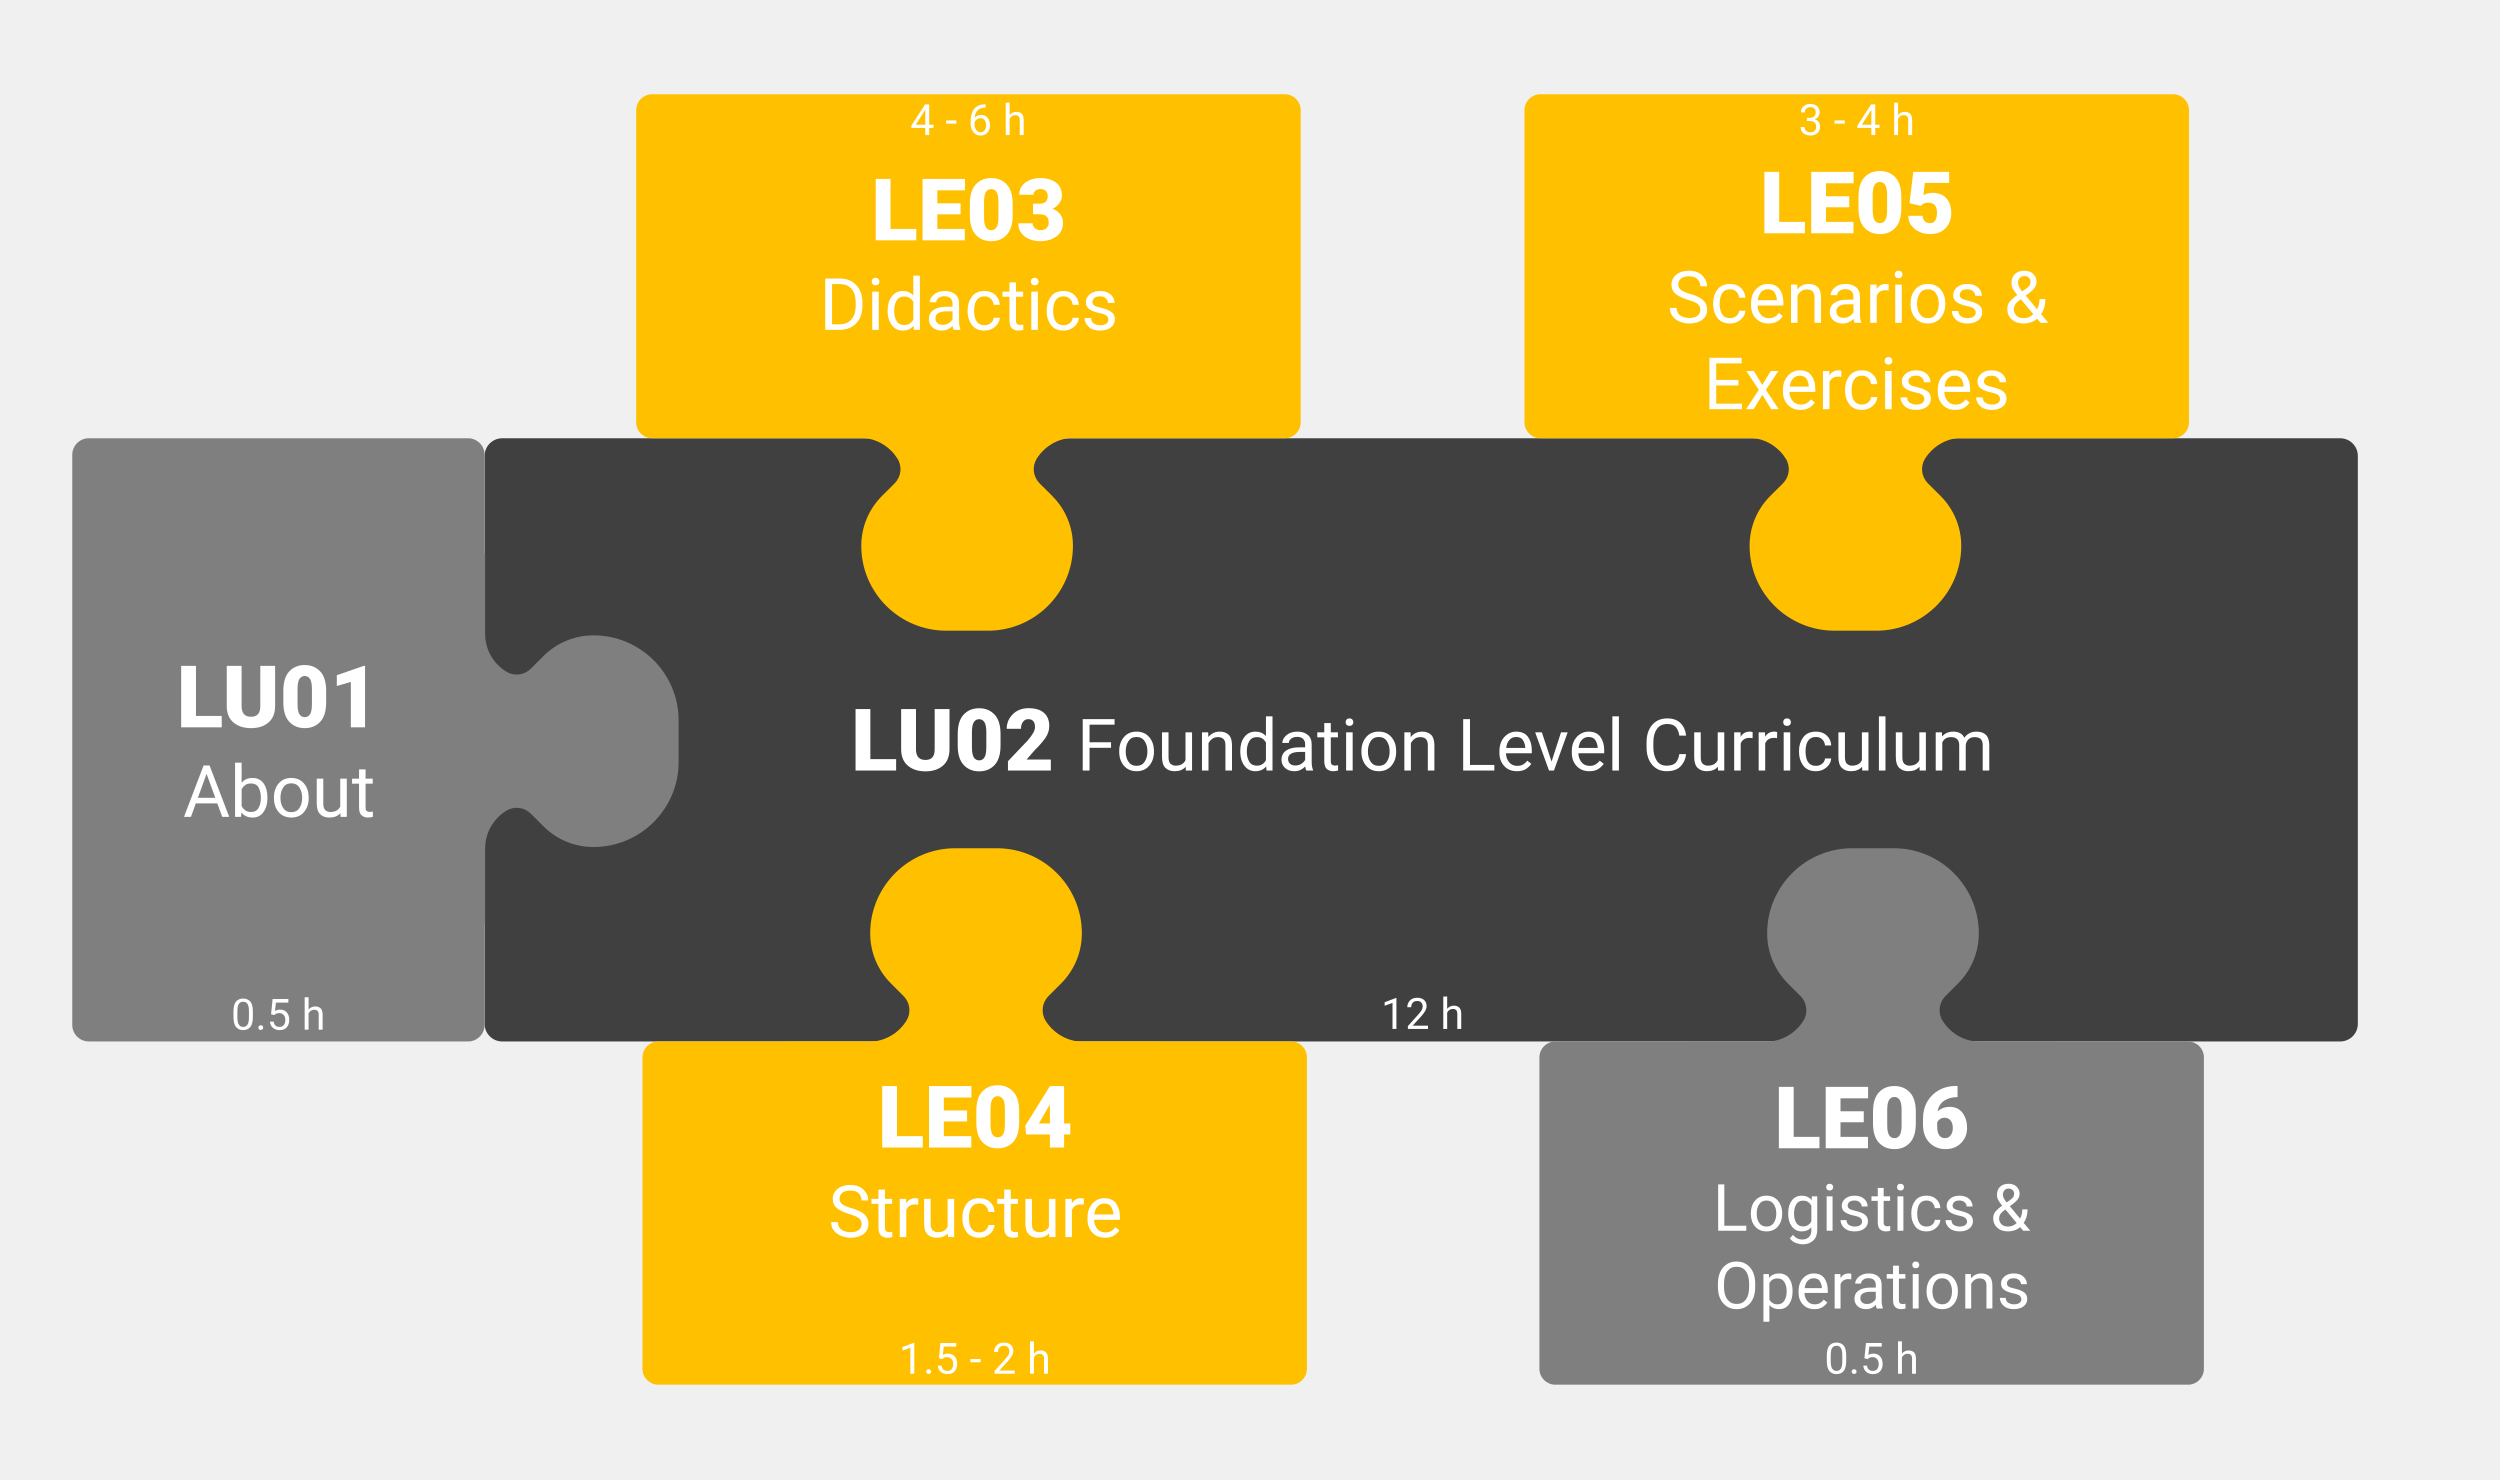
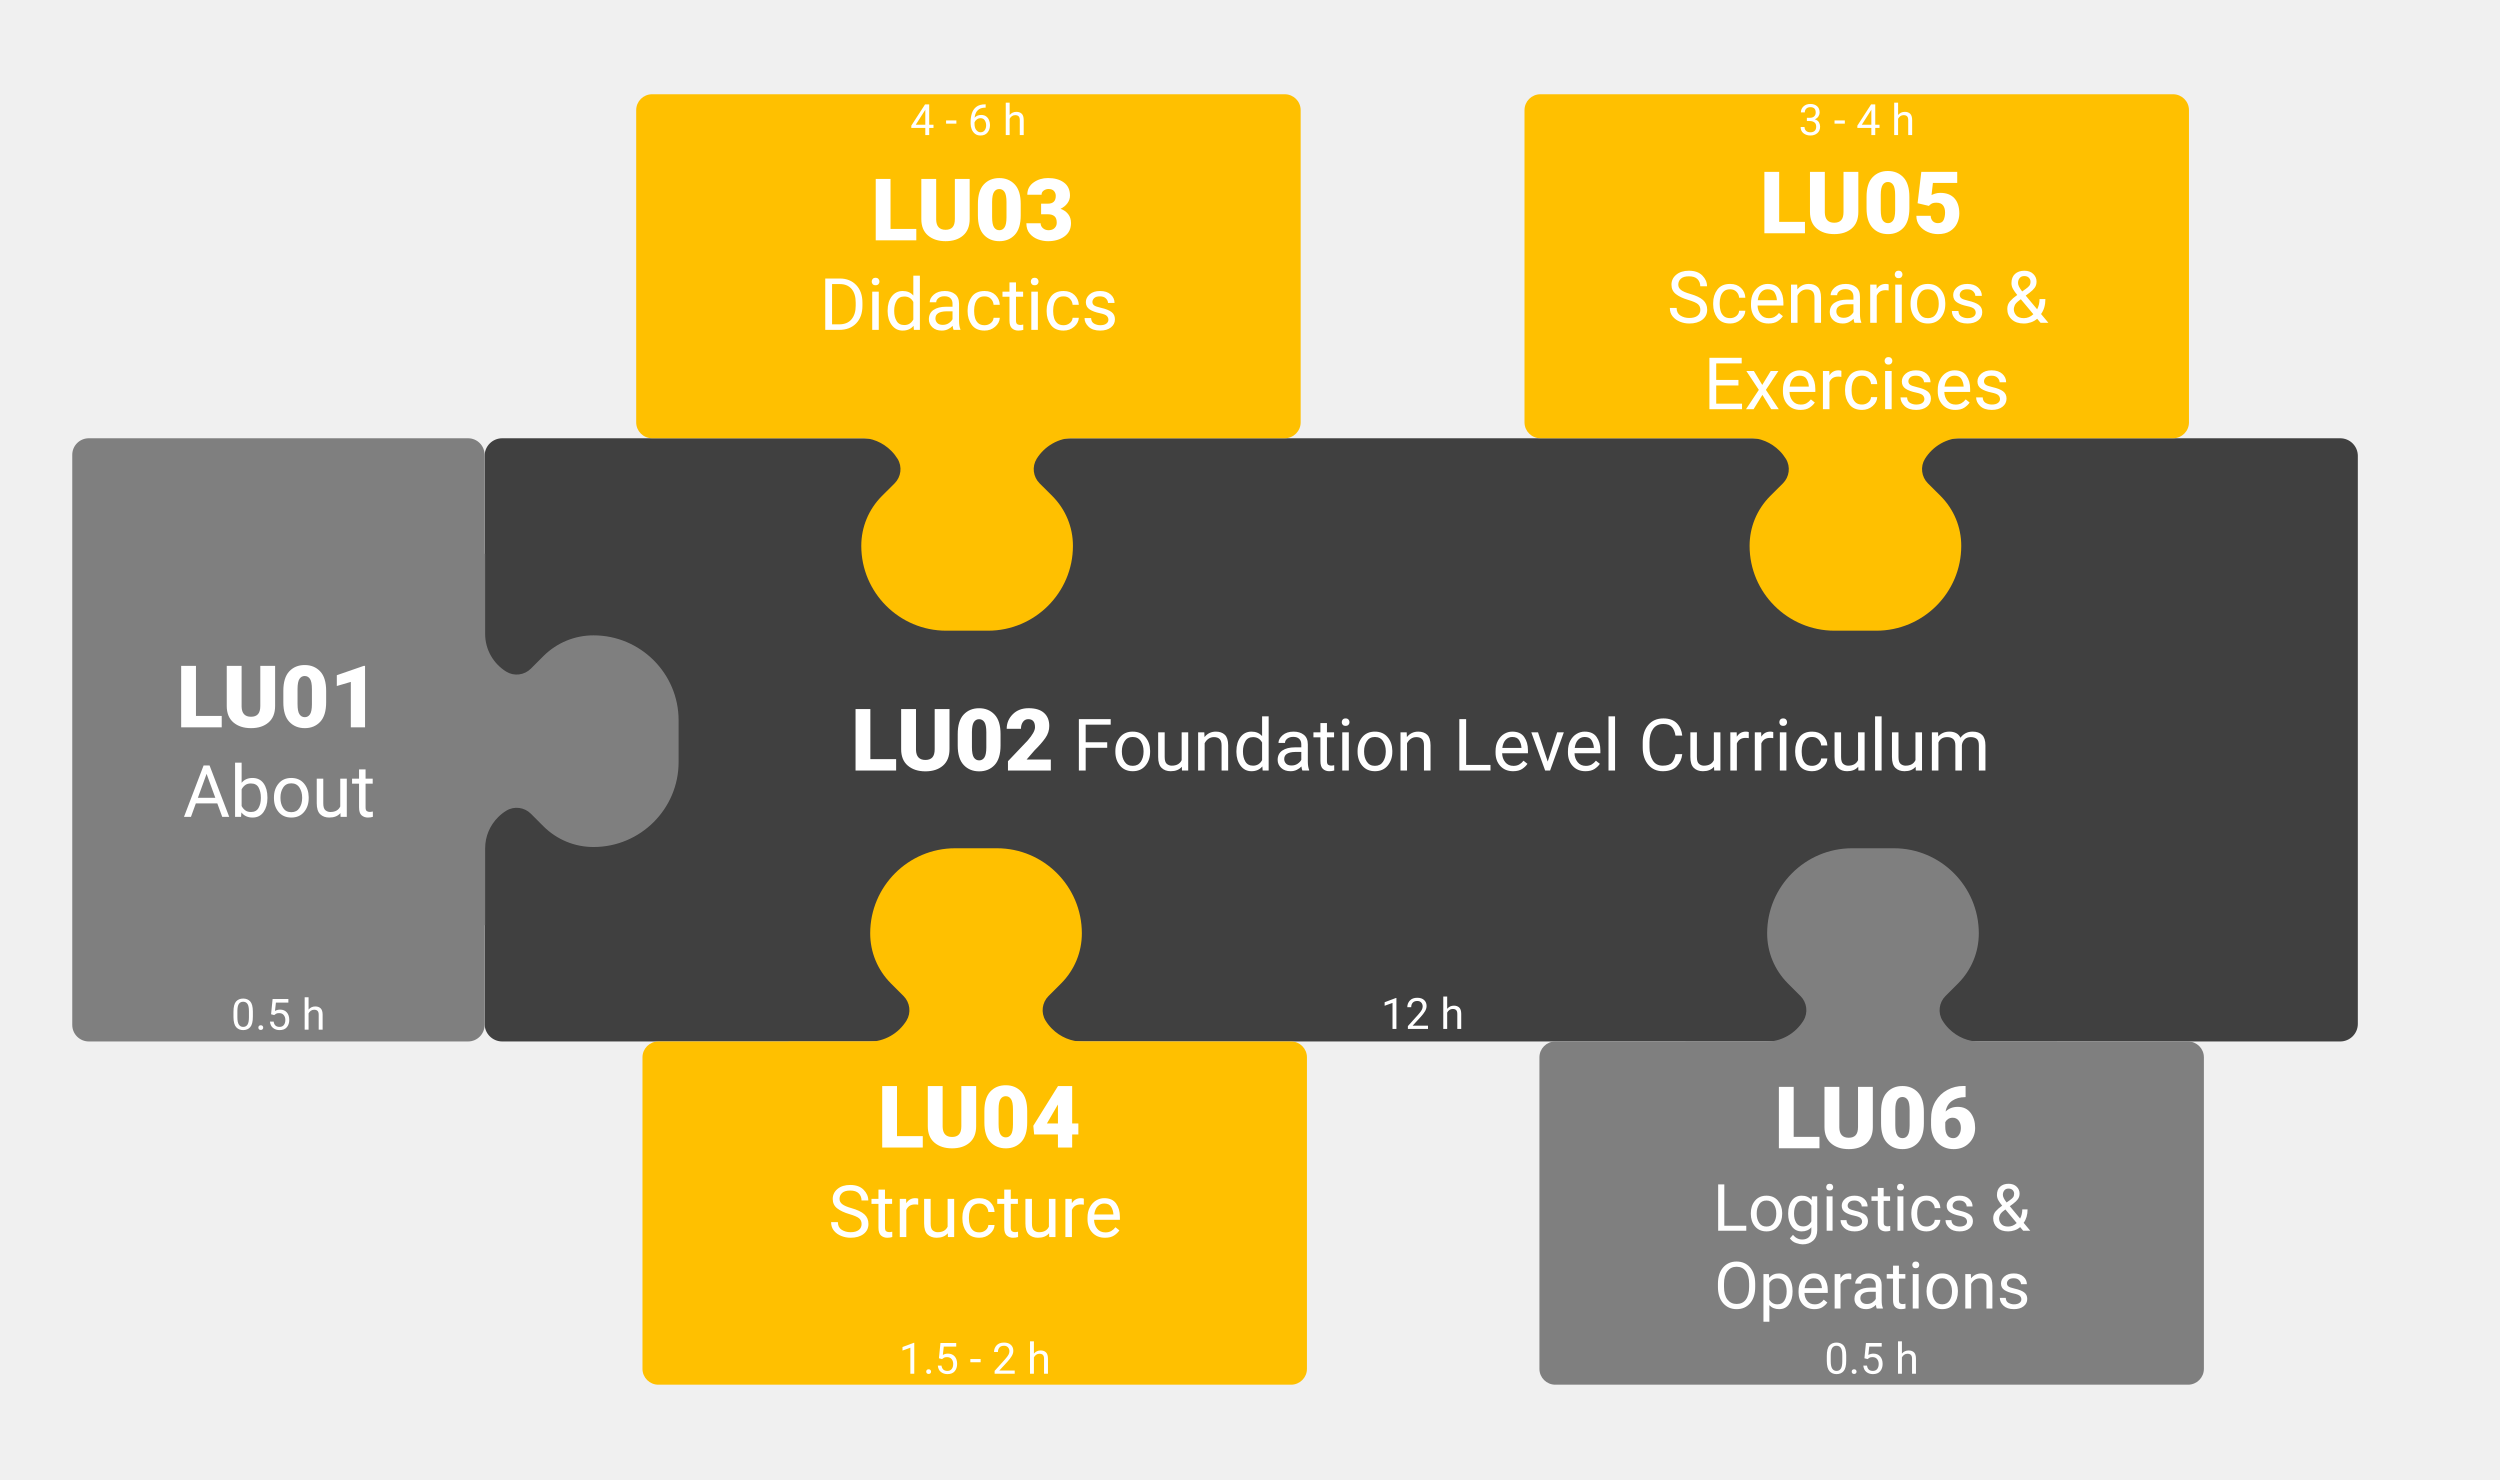
- <svg xmlns="http://www.w3.org/2000/svg" width="3183" height="1884" xml:space="preserve" overflow="hidden">
-   <defs>
+ <svg xmlns="http://www.w3.org/2000/svg" width="3183" height="1884" xml:space="preserve" overflow="hidden" version="1.1" id="svg42">
+   <defs id="defs11">
    <clipPath id="clip0">
-       <rect x="652" y="292" width="3183" height="1884" />
+       <rect x="652" y="292" width="3183" height="1884" id="rect1" />
    </clipPath>
    <clipPath id="clip1">
-       <rect x="1648" y="747" width="473" height="349" />
+       <rect x="1648" y="747" width="473" height="349" id="rect2" />
    </clipPath>
    <clipPath id="clip2">
-       <rect x="1648" y="747" width="473" height="349" />
+       <rect x="1648" y="747" width="473" height="349" id="rect3" />
    </clipPath>
    <clipPath id="clip3">
-       <rect x="1656" y="1372" width="473" height="350" />
+       <rect x="1656" y="1372" width="473" height="350" id="rect4" />
    </clipPath>
    <clipPath id="clip4">
-       <rect x="1656" y="1372" width="473" height="350" />
+       <rect x="1656" y="1372" width="473" height="350" id="rect5" />
    </clipPath>
    <clipPath id="clip5">
-       <rect x="2779" y="747" width="473" height="349" />
+       <rect x="2779" y="747" width="473" height="349" id="rect6" />
    </clipPath>
    <clipPath id="clip6">
-       <rect x="2779" y="747" width="473" height="349" />
+       <rect x="2779" y="747" width="473" height="349" id="rect7" />
    </clipPath>
    <clipPath id="clip7">
-       <rect x="2798" y="1372" width="473" height="350" />
+       <rect x="2798" y="1372" width="473" height="350" id="rect8" />
    </clipPath>
    <clipPath id="clip8">
-       <rect x="2798" y="1372" width="473" height="350" />
+       <rect x="2798" y="1372" width="473" height="350" id="rect9" />
    </clipPath>
    <clipPath id="clip9">
-       <rect x="1167" y="997" width="349" height="473" />
+       <rect x="1167" y="997" width="349" height="473" id="rect10" />
    </clipPath>
    <clipPath id="clip10">
-       <rect x="1167" y="997" width="349" height="473" />
+       <rect x="1167" y="997" width="349" height="473" id="rect11" />
    </clipPath>
  </defs>
-   <g clip-path="url(#clip0)" transform="translate(-652 -292)">
-     <path d="M1269 872.457C1269 860.055 1279.05 850 1291.46 850L3631.54 850C3643.95 850 3654 860.055 3654 872.457L3654 1595.54C3654 1607.95 3643.95 1618 3631.54 1618L1291.46 1618C1279.05 1618 1269 1607.95 1269 1595.54Z" fill="#404040" fill-rule="evenodd" />
-     <text fill="#FFFFFF" font-family="Roboto Black,Roboto Black_MSFontService,sans-serif" font-weight="900" font-size="110" transform="matrix(1 0 0 1 1735.32 1273)">LU02</text>
-     <text fill="#FFFFFF" font-family="Roboto,Roboto_MSFontService,sans-serif" font-weight="400" font-size="92" transform="matrix(1 0 0 1 2022.93 1273)">Foundation Level Curriculum</text>
-     <g clip-path="url(#clip1)">
-       <g clip-path="url(#clip2)">
-         <g>
-           <path d="M761.602 163.732C737.771 163.732 715.272 173.021 698.242 189.887 698.194 189.926 698.141 189.98 698.096 190.026 692.934 195.222 687.3 200.874 682.065 206.116 673.759 214.435 660.781 216.081 650.789 209.89 634.74 199.938 624.024 182.157 624.024 161.921L624.024 25.477C624.024 11.405 612.62 0 598.547 0L25.477 0C11.405 0 0 11.405 0 25.477L0 161.921C0 182.157 10.715 199.938 26.765 209.89 36.757 216.081 49.734 214.435 58.041 206.116 63.276 200.874 68.909 195.222 74.07 190.026 74.117 189.98 74.163 189.926 74.216 189.887 91.248 173.021 113.746 163.732 137.572 163.732 196.156 163.732 243.967 210.627 245.526 268.853 245.579 269.828 245.606 270.805 245.606 271.787L245.606 324.949C245.606 325.933 245.579 326.908 245.526 327.883 243.967 386.109 196.156 433.004 137.572 433.004 113.753 433.004 91.248 423.722 74.216 406.856 74.163 406.81 74.117 406.763 74.07 406.71 68.909 401.521 63.276 395.869 58.041 390.62 49.761 382.335 36.836 380.669 26.851 386.799 23.135 389.075 19.685 391.789 16.593 394.894 6.535 404.913 0.75 417.963 0.066 431.968 0.046 432.911 0 433.847 0 434.788L0 598.547C0 612.62 11.405 624.024 25.477 624.024L189.209 624.024C201.238 624.024 224.752 630.01 237.358 650.544 243.515 660.569 241.942 673.52 233.637 681.841 228.455 687.021 222.868 692.615 217.706 697.79 200.502 715.028 191.028 737.891 191.028 762.173 191.028 822.264 239.794 869.63 298.504 869.63L352.265 869.63C411.833 869.63 460.292 821.157 460.292 761.55 460.292 737.519 450.958 715.028 433.993 698.194 428.804 692.973 423.138 687.293 417.883 682.033 409.584 673.719 407.952 660.761 414.141 650.782 424.094 634.733 441.867 624.031 462.103 624.031L598.547 624.031C612.62 624.031 624.024 612.62 624.024 598.553L624.024 434.788C624.024 419.714 629.891 405.575 640.618 394.894 643.71 391.796 647.166 389.081 650.876 386.799 660.868 380.669 673.785 382.335 682.065 390.627 687.3 395.869 692.934 401.521 698.096 406.71 698.148 406.763 698.194 406.81 698.242 406.856 715.272 423.722 737.778 433.004 761.602 433.004 821.17 433.004 869.63 384.531 869.63 324.949L869.63 271.793C869.63 212.207 821.17 163.732 761.602 163.732Z" fill="#FFC000" transform="matrix(1.83697e-16 1 -1.00079 1.83842e-16 2181.93 225.37)" />
+   <g clip-path="url(#clip0)" transform="translate(-652 -292)" id="g42">
+     <path d="M1269 872.457C1269 860.055 1279.05 850 1291.46 850L3631.54 850C3643.95 850 3654 860.055 3654 872.457L3654 1595.54C3654 1607.95 3643.95 1618 3631.54 1618L1291.46 1618C1279.05 1618 1269 1607.95 1269 1595.54Z" fill="#404040" fill-rule="evenodd" id="path11" />
+     <text fill="#ffffff" font-family="'Roboto Black', 'Roboto Black_MSFontService', sans-serif" font-weight="900" font-size="110px" transform="translate(1735.32,1273)" id="text11">LU02</text>
+     <text fill="#ffffff" font-family="Roboto, Roboto_MSFontService, sans-serif" font-weight="400" font-size="92px" id="text12" x="2018.029" y="1273">Foundation Level Curriculum</text>
+     <g clip-path="url(#clip1)" id="g14">
+       <g clip-path="url(#clip2)" id="g13">
+         <g id="g12">
+           <path d="M761.602 163.732C737.771 163.732 715.272 173.021 698.242 189.887 698.194 189.926 698.141 189.98 698.096 190.026 692.934 195.222 687.3 200.874 682.065 206.116 673.759 214.435 660.781 216.081 650.789 209.89 634.74 199.938 624.024 182.157 624.024 161.921L624.024 25.477C624.024 11.405 612.62 0 598.547 0L25.477 0C11.405 0 0 11.405 0 25.477L0 161.921C0 182.157 10.715 199.938 26.765 209.89 36.757 216.081 49.734 214.435 58.041 206.116 63.276 200.874 68.909 195.222 74.07 190.026 74.117 189.98 74.163 189.926 74.216 189.887 91.248 173.021 113.746 163.732 137.572 163.732 196.156 163.732 243.967 210.627 245.526 268.853 245.579 269.828 245.606 270.805 245.606 271.787L245.606 324.949C245.606 325.933 245.579 326.908 245.526 327.883 243.967 386.109 196.156 433.004 137.572 433.004 113.753 433.004 91.248 423.722 74.216 406.856 74.163 406.81 74.117 406.763 74.07 406.71 68.909 401.521 63.276 395.869 58.041 390.62 49.761 382.335 36.836 380.669 26.851 386.799 23.135 389.075 19.685 391.789 16.593 394.894 6.535 404.913 0.75 417.963 0.066 431.968 0.046 432.911 0 433.847 0 434.788L0 598.547C0 612.62 11.405 624.024 25.477 624.024L189.209 624.024C201.238 624.024 224.752 630.01 237.358 650.544 243.515 660.569 241.942 673.52 233.637 681.841 228.455 687.021 222.868 692.615 217.706 697.79 200.502 715.028 191.028 737.891 191.028 762.173 191.028 822.264 239.794 869.63 298.504 869.63L352.265 869.63C411.833 869.63 460.292 821.157 460.292 761.55 460.292 737.519 450.958 715.028 433.993 698.194 428.804 692.973 423.138 687.293 417.883 682.033 409.584 673.719 407.952 660.761 414.141 650.782 424.094 634.733 441.867 624.031 462.103 624.031L598.547 624.031C612.62 624.031 624.024 612.62 624.024 598.553L624.024 434.788C624.024 419.714 629.891 405.575 640.618 394.894 643.71 391.796 647.166 389.081 650.876 386.799 660.868 380.669 673.785 382.335 682.065 390.627 687.3 395.869 692.934 401.521 698.096 406.71 698.148 406.763 698.194 406.81 698.242 406.856 715.272 423.722 737.778 433.004 761.602 433.004 821.17 433.004 869.63 384.531 869.63 324.949L869.63 271.793C869.63 212.207 821.17 163.732 761.602 163.732Z" fill="#FFC000" transform="matrix(1.83697e-16 1 -1.00079 1.83842e-16 2181.93 225.37)" id="path12" />
        </g>
      </g>
    </g>
-     <path d="M1462 432.257C1462 421.07 1471.07 412 1482.26 412L2287.74 412C2298.93 412 2308 421.07 2308 432.257L2308 829.743C2308 840.931 2298.93 850 2287.74 850L1482.26 850C1471.07 850 1462 840.931 1462 829.743Z" fill="#FFC000" fill-rule="evenodd" />
-     <text fill="#FFFFFF" font-family="Roboto Black,Roboto Black_MSFontService,sans-serif" font-weight="900" font-size="110" transform="matrix(1 0 0 1 1761.01 598)">LE03</text>
-     <text fill="#FFFFFF" font-family="Roboto,Roboto_MSFontService,sans-serif" font-weight="400" font-size="92" transform="matrix(1 0 0 1 1695.12 712)">Didactics</text>
-     <g clip-path="url(#clip3)">
-       <g clip-path="url(#clip4)">
-         <g>
-           <path d="M762.205 163.862C738.355 163.862 715.839 173.158 698.795 190.037 698.747 190.076 698.694 190.131 698.648 190.177 693.483 195.376 687.844 201.033 682.605 206.279 674.293 214.605 661.305 216.252 651.304 210.056 635.243 200.097 624.518 182.301 624.518 162.049L624.518 25.498C624.518 11.414 613.106 0 599.021 0L25.498 0C11.414 0 0 11.414 0 25.498L0 162.049C0 182.301 10.724 200.097 26.786 210.056 36.786 216.252 49.773 214.605 58.087 206.279 63.326 201.033 68.963 195.376 74.129 190.177 74.175 190.131 74.222 190.076 74.275 190.037 91.32 173.158 113.836 163.862 137.681 163.862 196.311 163.862 244.16 210.794 245.721 269.066 245.773 270.042 245.8 271.019 245.8 272.002L245.8 325.207C245.8 326.191 245.773 327.167 245.721 328.142 244.16 386.415 196.311 433.347 137.681 433.347 113.843 433.347 91.32 424.058 74.275 407.178 74.222 407.132 74.175 407.085 74.129 407.032 68.963 401.839 63.326 396.182 58.087 390.929 49.8 382.638 36.865 380.97 26.872 387.105 23.154 389.383 19.701 392.099 16.607 395.206 6.54 405.234 0.75 418.294 0.066 432.31 0.046 433.254 0 434.19 0 435.132L0 599.021C0 613.106 11.414 624.518 25.498 624.518L189.359 624.518C201.397 624.518 224.93 630.509 237.546 651.06 243.708 661.092 242.134 674.053 233.822 682.381 228.635 687.565 223.045 693.163 217.879 698.342 200.661 715.594 191.179 738.476 191.179 762.777 191.179 822.915 239.984 870.319 298.74 870.319L352.544 870.319C412.159 870.319 460.657 821.807 460.657 762.153 460.657 738.103 451.315 715.594 434.337 698.747 429.144 693.522 423.473 687.837 418.214 682.573 409.908 674.252 408.275 661.284 414.469 651.298 424.43 635.236 442.217 624.525 462.469 624.525L599.021 624.525C613.106 624.525 624.518 613.106 624.518 599.027L624.518 435.132C624.518 420.046 630.39 405.897 641.126 395.206 644.219 392.106 647.679 389.389 651.391 387.105 661.391 380.97 674.319 382.638 682.605 390.936 687.844 396.182 693.483 401.839 698.648 407.032 698.701 407.085 698.747 407.132 698.795 407.178 715.839 424.058 738.362 433.347 762.205 433.347 821.821 433.347 870.319 384.836 870.319 325.207L870.319 272.009C870.319 212.375 821.821 163.862 762.205 163.862Z" fill="#FFC000" transform="matrix(-6.13598e-17 -1.00208 1 -6.12323e-17 1596.07 2244.13)" />
+     <path d="M1462 432.257C1462 421.07 1471.07 412 1482.26 412L2287.74 412C2298.93 412 2308 421.07 2308 432.257L2308 829.743C2308 840.931 2298.93 850 2287.74 850L1482.26 850C1471.07 850 1462 840.931 1462 829.743Z" fill="#FFC000" fill-rule="evenodd" id="path14" />
+     <text fill="#ffffff" font-family="'Roboto Black', 'Roboto Black_MSFontService', sans-serif" font-weight="900" font-size="110px" transform="translate(1761.01,598)" id="text14">LU03</text>
+     <text fill="#FFFFFF" font-family="Roboto,Roboto_MSFontService,sans-serif" font-weight="400" font-size="92" transform="matrix(1 0 0 1 1695.12 712)" id="text15">Didactics</text>
+     <g clip-path="url(#clip3)" id="g17">
+       <g clip-path="url(#clip4)" id="g16">
+         <g id="g15">
+           <path d="M762.205 163.862C738.355 163.862 715.839 173.158 698.795 190.037 698.747 190.076 698.694 190.131 698.648 190.177 693.483 195.376 687.844 201.033 682.605 206.279 674.293 214.605 661.305 216.252 651.304 210.056 635.243 200.097 624.518 182.301 624.518 162.049L624.518 25.498C624.518 11.414 613.106 0 599.021 0L25.498 0C11.414 0 0 11.414 0 25.498L0 162.049C0 182.301 10.724 200.097 26.786 210.056 36.786 216.252 49.773 214.605 58.087 206.279 63.326 201.033 68.963 195.376 74.129 190.177 74.175 190.131 74.222 190.076 74.275 190.037 91.32 173.158 113.836 163.862 137.681 163.862 196.311 163.862 244.16 210.794 245.721 269.066 245.773 270.042 245.8 271.019 245.8 272.002L245.8 325.207C245.8 326.191 245.773 327.167 245.721 328.142 244.16 386.415 196.311 433.347 137.681 433.347 113.843 433.347 91.32 424.058 74.275 407.178 74.222 407.132 74.175 407.085 74.129 407.032 68.963 401.839 63.326 396.182 58.087 390.929 49.8 382.638 36.865 380.97 26.872 387.105 23.154 389.383 19.701 392.099 16.607 395.206 6.54 405.234 0.75 418.294 0.066 432.31 0.046 433.254 0 434.19 0 435.132L0 599.021C0 613.106 11.414 624.518 25.498 624.518L189.359 624.518C201.397 624.518 224.93 630.509 237.546 651.06 243.708 661.092 242.134 674.053 233.822 682.381 228.635 687.565 223.045 693.163 217.879 698.342 200.661 715.594 191.179 738.476 191.179 762.777 191.179 822.915 239.984 870.319 298.74 870.319L352.544 870.319C412.159 870.319 460.657 821.807 460.657 762.153 460.657 738.103 451.315 715.594 434.337 698.747 429.144 693.522 423.473 687.837 418.214 682.573 409.908 674.252 408.275 661.284 414.469 651.298 424.43 635.236 442.217 624.525 462.469 624.525L599.021 624.525C613.106 624.525 624.518 613.106 624.518 599.027L624.518 435.132C624.518 420.046 630.39 405.897 641.126 395.206 644.219 392.106 647.679 389.389 651.391 387.105 661.391 380.97 674.319 382.638 682.605 390.936 687.844 396.182 693.483 401.839 698.648 407.032 698.701 407.085 698.747 407.132 698.795 407.178 715.839 424.058 738.362 433.347 762.205 433.347 821.821 433.347 870.319 384.836 870.319 325.207L870.319 272.009C870.319 212.375 821.821 163.862 762.205 163.862Z" fill="#FFC000" transform="matrix(-6.13598e-17 -1.00208 1 -6.12323e-17 1596.07 2244.13)" id="path15" />
        </g>
      </g>
    </g>
-     <path d="M1470 1638.21C1470 1627.05 1479.05 1618 1490.21 1618L2295.79 1618C2306.95 1618 2316 1627.05 2316 1638.21L2316 2034.79C2316 2045.95 2306.95 2055 2295.79 2055L1490.21 2055C1479.05 2055 1470 2045.95 1470 2034.79Z" fill="#FFC000" fill-rule="evenodd" />
-     <text fill="#FFFFFF" font-family="Roboto Black,Roboto Black_MSFontService,sans-serif" font-weight="900" font-size="110" transform="matrix(1 0 0 1 1769.25 1753)">LE04</text>
-     <text fill="#FFFFFF" font-family="Roboto,Roboto_MSFontService,sans-serif" font-weight="400" font-size="92" transform="matrix(1 0 0 1 1706.53 1867)">Structure</text>
-     <g clip-path="url(#clip5)">
-       <g clip-path="url(#clip6)">
-         <g>
-           <path d="M761.602 163.732C737.771 163.732 715.272 173.021 698.242 189.887 698.194 189.926 698.141 189.98 698.096 190.026 692.934 195.222 687.3 200.874 682.065 206.116 673.759 214.435 660.781 216.081 650.789 209.89 634.74 199.938 624.024 182.157 624.024 161.921L624.024 25.477C624.024 11.405 612.62 0 598.547 0L25.477 0C11.405 0 0 11.405 0 25.477L0 161.921C0 182.157 10.715 199.938 26.765 209.89 36.757 216.081 49.734 214.435 58.041 206.116 63.276 200.874 68.909 195.222 74.07 190.026 74.117 189.98 74.163 189.926 74.216 189.887 91.248 173.021 113.746 163.732 137.572 163.732 196.156 163.732 243.967 210.627 245.526 268.853 245.579 269.828 245.606 270.805 245.606 271.787L245.606 324.949C245.606 325.933 245.579 326.908 245.526 327.883 243.967 386.109 196.156 433.004 137.572 433.004 113.753 433.004 91.248 423.722 74.216 406.856 74.163 406.81 74.117 406.763 74.07 406.71 68.909 401.521 63.276 395.869 58.041 390.62 49.761 382.335 36.836 380.669 26.851 386.799 23.135 389.075 19.685 391.789 16.593 394.894 6.535 404.913 0.75 417.963 0.066 431.968 0.046 432.911 0 433.847 0 434.788L0 598.547C0 612.62 11.405 624.024 25.477 624.024L189.209 624.024C201.238 624.024 224.752 630.01 237.358 650.544 243.515 660.569 241.942 673.52 233.637 681.841 228.455 687.021 222.868 692.615 217.706 697.79 200.502 715.028 191.028 737.891 191.028 762.173 191.028 822.264 239.794 869.63 298.504 869.63L352.265 869.63C411.833 869.63 460.292 821.157 460.292 761.55 460.292 737.519 450.958 715.028 433.993 698.194 428.804 692.973 423.138 687.293 417.883 682.033 409.584 673.719 407.952 660.761 414.141 650.782 424.094 634.733 441.867 624.031 462.103 624.031L598.547 624.031C612.62 624.031 624.024 612.62 624.024 598.553L624.024 434.788C624.024 419.714 629.891 405.575 640.618 394.894 643.71 391.796 647.166 389.081 650.876 386.799 660.868 380.669 673.785 382.335 682.065 390.627 687.3 395.869 692.934 401.521 698.096 406.71 698.148 406.763 698.194 406.81 698.242 406.856 715.272 423.722 737.778 433.004 761.602 433.004 821.17 433.004 869.63 384.531 869.63 324.949L869.63 271.793C869.63 212.207 821.17 163.732 761.602 163.732Z" fill="#FFC000" transform="matrix(1.83697e-16 1 -1.00079 1.83842e-16 3312.93 225.37)" />
+     <path d="M1470 1638.21C1470 1627.05 1479.05 1618 1490.21 1618L2295.79 1618C2306.95 1618 2316 1627.05 2316 1638.21L2316 2034.79C2316 2045.95 2306.95 2055 2295.79 2055L1490.21 2055C1479.05 2055 1470 2045.95 1470 2034.79Z" fill="#FFC000" fill-rule="evenodd" id="path17" />
+     <text fill="#ffffff" font-family="'Roboto Black', 'Roboto Black_MSFontService', sans-serif" font-weight="900" font-size="110px" transform="translate(1769.25,1753)" id="text17">LU04</text>
+     <text fill="#FFFFFF" font-family="Roboto,Roboto_MSFontService,sans-serif" font-weight="400" font-size="92" transform="matrix(1 0 0 1 1706.53 1867)" id="text18">Structure</text>
+     <g clip-path="url(#clip5)" id="g20">
+       <g clip-path="url(#clip6)" id="g19">
+         <g id="g18">
+           <path d="M761.602 163.732C737.771 163.732 715.272 173.021 698.242 189.887 698.194 189.926 698.141 189.98 698.096 190.026 692.934 195.222 687.3 200.874 682.065 206.116 673.759 214.435 660.781 216.081 650.789 209.89 634.74 199.938 624.024 182.157 624.024 161.921L624.024 25.477C624.024 11.405 612.62 0 598.547 0L25.477 0C11.405 0 0 11.405 0 25.477L0 161.921C0 182.157 10.715 199.938 26.765 209.89 36.757 216.081 49.734 214.435 58.041 206.116 63.276 200.874 68.909 195.222 74.07 190.026 74.117 189.98 74.163 189.926 74.216 189.887 91.248 173.021 113.746 163.732 137.572 163.732 196.156 163.732 243.967 210.627 245.526 268.853 245.579 269.828 245.606 270.805 245.606 271.787L245.606 324.949C245.606 325.933 245.579 326.908 245.526 327.883 243.967 386.109 196.156 433.004 137.572 433.004 113.753 433.004 91.248 423.722 74.216 406.856 74.163 406.81 74.117 406.763 74.07 406.71 68.909 401.521 63.276 395.869 58.041 390.62 49.761 382.335 36.836 380.669 26.851 386.799 23.135 389.075 19.685 391.789 16.593 394.894 6.535 404.913 0.75 417.963 0.066 431.968 0.046 432.911 0 433.847 0 434.788L0 598.547C0 612.62 11.405 624.024 25.477 624.024L189.209 624.024C201.238 624.024 224.752 630.01 237.358 650.544 243.515 660.569 241.942 673.52 233.637 681.841 228.455 687.021 222.868 692.615 217.706 697.79 200.502 715.028 191.028 737.891 191.028 762.173 191.028 822.264 239.794 869.63 298.504 869.63L352.265 869.63C411.833 869.63 460.292 821.157 460.292 761.55 460.292 737.519 450.958 715.028 433.993 698.194 428.804 692.973 423.138 687.293 417.883 682.033 409.584 673.719 407.952 660.761 414.141 650.782 424.094 634.733 441.867 624.031 462.103 624.031L598.547 624.031C612.62 624.031 624.024 612.62 624.024 598.553L624.024 434.788C624.024 419.714 629.891 405.575 640.618 394.894 643.71 391.796 647.166 389.081 650.876 386.799 660.868 380.669 673.785 382.335 682.065 390.627 687.3 395.869 692.934 401.521 698.096 406.71 698.148 406.763 698.194 406.81 698.242 406.856 715.272 423.722 737.778 433.004 761.602 433.004 821.17 433.004 869.63 384.531 869.63 324.949L869.63 271.793C869.63 212.207 821.17 163.732 761.602 163.732Z" fill="#FFC000" transform="matrix(1.83697e-16 1 -1.00079 1.83842e-16 3312.93 225.37)" id="path18" />
        </g>
      </g>
    </g>
-     <path d="M2593 432.257C2593 421.07 2602.07 412 2613.26 412L3418.74 412C3429.93 412 3439 421.07 3439 432.257L3439 829.743C3439 840.931 3429.93 850 3418.74 850L2613.26 850C2602.07 850 2593 840.931 2593 829.743Z" fill="#FFC000" fill-rule="evenodd" />
-     <text fill="#FFFFFF" font-family="Roboto Black,Roboto Black_MSFontService,sans-serif" font-weight="900" font-size="110" transform="matrix(1 0 0 1 2892.44 589)">LE05</text>
-     <text fill="#FFFFFF" font-family="Roboto,Roboto_MSFontService,sans-serif" font-weight="400" font-size="92" transform="matrix(1 0 0 1 2774.41 703)">Scenarios &amp; </text>
-     <text fill="#FFFFFF" font-family="Roboto,Roboto_MSFontService,sans-serif" font-weight="400" font-size="92" transform="matrix(1 0 0 1 2820.82 813)">Exercises</text>
-     <g clip-path="url(#clip7)">
-       <g clip-path="url(#clip8)">
-         <g>
-           <path d="M762.205 163.862C738.355 163.862 715.839 173.158 698.795 190.037 698.747 190.076 698.694 190.131 698.648 190.177 693.483 195.376 687.844 201.033 682.605 206.279 674.293 214.605 661.305 216.252 651.304 210.056 635.243 200.097 624.518 182.301 624.518 162.049L624.518 25.498C624.518 11.414 613.106 0 599.021 0L25.498 0C11.414 0 0 11.414 0 25.498L0 162.049C0 182.301 10.724 200.097 26.786 210.056 36.786 216.252 49.773 214.605 58.087 206.279 63.326 201.033 68.963 195.376 74.129 190.177 74.175 190.131 74.222 190.076 74.275 190.037 91.32 173.158 113.836 163.862 137.681 163.862 196.311 163.862 244.16 210.794 245.721 269.066 245.773 270.042 245.8 271.019 245.8 272.002L245.8 325.207C245.8 326.191 245.773 327.167 245.721 328.142 244.16 386.415 196.311 433.347 137.681 433.347 113.843 433.347 91.32 424.058 74.275 407.178 74.222 407.132 74.175 407.085 74.129 407.032 68.963 401.839 63.326 396.182 58.087 390.929 49.8 382.638 36.865 380.97 26.872 387.105 23.154 389.383 19.701 392.099 16.607 395.206 6.54 405.234 0.75 418.294 0.066 432.31 0.046 433.254 0 434.19 0 435.132L0 599.021C0 613.106 11.414 624.518 25.498 624.518L189.359 624.518C201.397 624.518 224.93 630.509 237.546 651.06 243.708 661.092 242.134 674.053 233.822 682.381 228.635 687.565 223.045 693.163 217.879 698.342 200.661 715.594 191.179 738.476 191.179 762.777 191.179 822.915 239.984 870.319 298.74 870.319L352.544 870.319C412.159 870.319 460.657 821.807 460.657 762.153 460.657 738.103 451.315 715.594 434.337 698.747 429.144 693.522 423.473 687.837 418.214 682.573 409.908 674.252 408.275 661.284 414.469 651.298 424.43 635.236 442.217 624.525 462.469 624.525L599.021 624.525C613.106 624.525 624.518 613.106 624.518 599.027L624.518 435.132C624.518 420.046 630.39 405.897 641.126 395.206 644.219 392.106 647.679 389.389 651.391 387.105 661.391 380.97 674.319 382.638 682.605 390.936 687.844 396.182 693.483 401.839 698.648 407.032 698.701 407.085 698.747 407.132 698.795 407.178 715.839 424.058 738.362 433.347 762.205 433.347 821.821 433.347 870.319 384.836 870.319 325.207L870.319 272.009C870.319 212.375 821.821 163.862 762.205 163.862Z" fill="#7F7F7F" transform="matrix(-6.13598e-17 -1.00208 1 -6.12323e-17 2738.07 2244.13)" />
+     <path d="M2593 432.257C2593 421.07 2602.07 412 2613.26 412L3418.74 412C3429.93 412 3439 421.07 3439 432.257L3439 829.743C3439 840.931 3429.93 850 3418.74 850L2613.26 850C2602.07 850 2593 840.931 2593 829.743Z" fill="#FFC000" fill-rule="evenodd" id="path20" />
+     <text fill="#ffffff" font-family="'Roboto Black', 'Roboto Black_MSFontService', sans-serif" font-weight="900" font-size="110px" transform="translate(2892.44,589)" id="text20">LU05</text>
+     <text fill="#FFFFFF" font-family="Roboto,Roboto_MSFontService,sans-serif" font-weight="400" font-size="92" transform="matrix(1 0 0 1 2774.41 703)" id="text21">Scenarios &amp; </text>
+     <text fill="#FFFFFF" font-family="Roboto,Roboto_MSFontService,sans-serif" font-weight="400" font-size="92" transform="matrix(1 0 0 1 2820.82 813)" id="text22">Exercises</text>
+     <g clip-path="url(#clip7)" id="g24">
+       <g clip-path="url(#clip8)" id="g23">
+         <g id="g22">
+           <path d="M762.205 163.862C738.355 163.862 715.839 173.158 698.795 190.037 698.747 190.076 698.694 190.131 698.648 190.177 693.483 195.376 687.844 201.033 682.605 206.279 674.293 214.605 661.305 216.252 651.304 210.056 635.243 200.097 624.518 182.301 624.518 162.049L624.518 25.498C624.518 11.414 613.106 0 599.021 0L25.498 0C11.414 0 0 11.414 0 25.498L0 162.049C0 182.301 10.724 200.097 26.786 210.056 36.786 216.252 49.773 214.605 58.087 206.279 63.326 201.033 68.963 195.376 74.129 190.177 74.175 190.131 74.222 190.076 74.275 190.037 91.32 173.158 113.836 163.862 137.681 163.862 196.311 163.862 244.16 210.794 245.721 269.066 245.773 270.042 245.8 271.019 245.8 272.002L245.8 325.207C245.8 326.191 245.773 327.167 245.721 328.142 244.16 386.415 196.311 433.347 137.681 433.347 113.843 433.347 91.32 424.058 74.275 407.178 74.222 407.132 74.175 407.085 74.129 407.032 68.963 401.839 63.326 396.182 58.087 390.929 49.8 382.638 36.865 380.97 26.872 387.105 23.154 389.383 19.701 392.099 16.607 395.206 6.54 405.234 0.75 418.294 0.066 432.31 0.046 433.254 0 434.19 0 435.132L0 599.021C0 613.106 11.414 624.518 25.498 624.518L189.359 624.518C201.397 624.518 224.93 630.509 237.546 651.06 243.708 661.092 242.134 674.053 233.822 682.381 228.635 687.565 223.045 693.163 217.879 698.342 200.661 715.594 191.179 738.476 191.179 762.777 191.179 822.915 239.984 870.319 298.74 870.319L352.544 870.319C412.159 870.319 460.657 821.807 460.657 762.153 460.657 738.103 451.315 715.594 434.337 698.747 429.144 693.522 423.473 687.837 418.214 682.573 409.908 674.252 408.275 661.284 414.469 651.298 424.43 635.236 442.217 624.525 462.469 624.525L599.021 624.525C613.106 624.525 624.518 613.106 624.518 599.027L624.518 435.132C624.518 420.046 630.39 405.897 641.126 395.206 644.219 392.106 647.679 389.389 651.391 387.105 661.391 380.97 674.319 382.638 682.605 390.936 687.844 396.182 693.483 401.839 698.648 407.032 698.701 407.085 698.747 407.132 698.795 407.178 715.839 424.058 738.362 433.347 762.205 433.347 821.821 433.347 870.319 384.836 870.319 325.207L870.319 272.009C870.319 212.375 821.821 163.862 762.205 163.862Z" fill="#7F7F7F" transform="matrix(-6.13598e-17 -1.00208 1 -6.12323e-17 2738.07 2244.13)" id="path22" />
        </g>
      </g>
    </g>
-     <path d="M2612 1638.21C2612 1627.05 2621.05 1618 2632.21 1618L3437.79 1618C3448.95 1618 3458 1627.05 3458 1638.21L3458 2034.79C3458 2045.95 3448.95 2055 3437.79 2055L2632.21 2055C2621.05 2055 2612 2045.95 2612 2034.79Z" fill="#7F7F7F" fill-rule="evenodd" />
-     <text fill="#FFFFFF" font-family="Roboto Black,Roboto Black_MSFontService,sans-serif" font-weight="900" font-size="110" transform="matrix(1 0 0 1 2910.91 1754)">LE06</text>
-     <text fill="#FFFFFF" font-family="Roboto,Roboto_MSFontService,sans-serif" font-weight="400" font-size="83" transform="matrix(1 0 0 1 2832.72 1859)">Logistics</text>
-     <text fill="#FFFFFF" font-family="Roboto,Roboto_MSFontService,sans-serif" font-weight="400" font-size="83" transform="matrix(1 0 0 1 3185.64 1859)">&amp; </text>
-     <text fill="#FFFFFF" font-family="Roboto,Roboto_MSFontService,sans-serif" font-weight="400" font-size="83" transform="matrix(1 0 0 1 2834.44 1958)">Operations</text>
-     <path d="M744 871.095C744 859.445 753.444 850 765.095 850L1247.91 850C1259.56 850 1269 859.445 1269 871.095L1269 1596.91C1269 1608.56 1259.56 1618 1247.91 1618L765.095 1618C753.444 1618 744 1608.56 744 1596.91Z" fill="#7F7F7F" fill-rule="evenodd" />
-     <text fill="#FFFFFF" font-family="Roboto Black,Roboto Black_MSFontService,sans-serif" font-weight="900" font-size="110" transform="matrix(1 0 0 1 876.684 1218)">LU01</text>
-     <text fill="#FFFFFF" font-family="Roboto,Roboto_MSFontService,sans-serif" font-weight="400" font-size="92" transform="matrix(1 0 0 1 884.98 1332)">About</text>
-     <g clip-path="url(#clip9)">
-       <g clip-path="url(#clip10)">
-         <g>
-           <path d="M762.205 163.862C738.355 163.862 715.839 173.158 698.795 190.037 698.747 190.076 698.694 190.131 698.648 190.177 693.483 195.376 687.844 201.033 682.605 206.279 674.293 214.605 661.305 216.252 651.304 210.056 635.243 200.097 624.518 182.301 624.518 162.049L624.518 25.498C624.518 11.414 613.106 0 599.021 0L25.498 0C11.414 0 0 11.414 0 25.498L0 162.049C0 182.301 10.724 200.097 26.786 210.056 36.786 216.252 49.773 214.605 58.087 206.279 63.326 201.033 68.963 195.376 74.129 190.177 74.175 190.131 74.222 190.076 74.275 190.037 91.32 173.158 113.836 163.862 137.681 163.862 196.311 163.862 244.16 210.794 245.721 269.066 245.773 270.042 245.8 271.019 245.8 272.002L245.8 325.207C245.8 326.191 245.773 327.167 245.721 328.142 244.16 386.415 196.311 433.347 137.681 433.347 113.843 433.347 91.32 424.058 74.275 407.178 74.222 407.132 74.175 407.085 74.129 407.032 68.963 401.839 63.326 396.182 58.087 390.929 49.8 382.638 36.865 380.97 26.872 387.105 23.154 389.383 19.701 392.099 16.607 395.206 6.54 405.234 0.75 418.294 0.066 432.31 0.046 433.254 0 434.19 0 435.132L0 599.021C0 613.106 11.414 624.518 25.498 624.518L189.359 624.518C201.397 624.518 224.93 630.509 237.546 651.06 243.708 661.092 242.134 674.053 233.822 682.381 228.635 687.565 223.045 693.163 217.879 698.342 200.661 715.594 191.179 738.476 191.179 762.777 191.179 822.915 239.984 870.319 298.74 870.319L352.544 870.319C412.159 870.319 460.657 821.807 460.657 762.153 460.657 738.103 451.315 715.594 434.337 698.747 429.144 693.522 423.473 687.837 418.214 682.573 409.908 674.252 408.275 661.284 414.469 651.298 424.43 635.236 442.217 624.525 462.469 624.525L599.021 624.525C613.106 624.525 624.518 613.106 624.518 599.027L624.518 435.132C624.518 420.046 630.39 405.897 641.126 395.206 644.219 392.106 647.679 389.389 651.391 387.105 661.391 380.97 674.319 382.638 682.605 390.936 687.844 396.182 693.483 401.839 698.648 407.032 698.701 407.085 698.747 407.132 698.795 407.178 715.839 424.058 738.362 433.347 762.205 433.347 821.821 433.347 870.319 384.836 870.319 325.207L870.319 272.009C870.319 212.375 821.821 163.862 762.205 163.862Z" fill="#7F7F7F" transform="matrix(1.00208 -1.22719e-16 1.22465e-16 1 643.871 937.069)" />
+     <path d="M2612 1638.21C2612 1627.05 2621.05 1618 2632.21 1618L3437.79 1618C3448.95 1618 3458 1627.05 3458 1638.21L3458 2034.79C3458 2045.95 3448.95 2055 3437.79 2055L2632.21 2055C2621.05 2055 2612 2045.95 2612 2034.79Z" fill="#7F7F7F" fill-rule="evenodd" id="path24" />
+     <text fill="#ffffff" font-family="'Roboto Black', 'Roboto Black_MSFontService', sans-serif" font-weight="900" font-size="110px" transform="translate(2910.91,1754)" id="text24">LU06</text>
+     <text fill="#FFFFFF" font-family="Roboto,Roboto_MSFontService,sans-serif" font-weight="400" font-size="83" transform="matrix(1 0 0 1 2832.72 1859)" id="text25">Logistics</text>
+     <text fill="#FFFFFF" font-family="Roboto,Roboto_MSFontService,sans-serif" font-weight="400" font-size="83" transform="matrix(1 0 0 1 3185.64 1859)" id="text26">&amp; </text>
+     <text fill="#FFFFFF" font-family="Roboto,Roboto_MSFontService,sans-serif" font-weight="400" font-size="83" transform="matrix(1 0 0 1 2834.44 1958)" id="text27">Operations</text>
+     <path d="M744 871.095C744 859.445 753.444 850 765.095 850L1247.91 850C1259.56 850 1269 859.445 1269 871.095L1269 1596.91C1269 1608.56 1259.56 1618 1247.91 1618L765.095 1618C753.444 1618 744 1608.56 744 1596.91Z" fill="#7F7F7F" fill-rule="evenodd" id="path27" />
+     <text fill="#FFFFFF" font-family="Roboto Black,Roboto Black_MSFontService,sans-serif" font-weight="900" font-size="110" transform="matrix(1 0 0 1 876.684 1218)" id="text28">LU01</text>
+     <text fill="#FFFFFF" font-family="Roboto,Roboto_MSFontService,sans-serif" font-weight="400" font-size="92" transform="matrix(1 0 0 1 884.98 1332)" id="text29">About</text>
+     <g clip-path="url(#clip9)" id="g31">
+       <g clip-path="url(#clip10)" id="g30">
+         <g id="g29">
+           <path d="M762.205 163.862C738.355 163.862 715.839 173.158 698.795 190.037 698.747 190.076 698.694 190.131 698.648 190.177 693.483 195.376 687.844 201.033 682.605 206.279 674.293 214.605 661.305 216.252 651.304 210.056 635.243 200.097 624.518 182.301 624.518 162.049L624.518 25.498C624.518 11.414 613.106 0 599.021 0L25.498 0C11.414 0 0 11.414 0 25.498L0 162.049C0 182.301 10.724 200.097 26.786 210.056 36.786 216.252 49.773 214.605 58.087 206.279 63.326 201.033 68.963 195.376 74.129 190.177 74.175 190.131 74.222 190.076 74.275 190.037 91.32 173.158 113.836 163.862 137.681 163.862 196.311 163.862 244.16 210.794 245.721 269.066 245.773 270.042 245.8 271.019 245.8 272.002L245.8 325.207C245.8 326.191 245.773 327.167 245.721 328.142 244.16 386.415 196.311 433.347 137.681 433.347 113.843 433.347 91.32 424.058 74.275 407.178 74.222 407.132 74.175 407.085 74.129 407.032 68.963 401.839 63.326 396.182 58.087 390.929 49.8 382.638 36.865 380.97 26.872 387.105 23.154 389.383 19.701 392.099 16.607 395.206 6.54 405.234 0.75 418.294 0.066 432.31 0.046 433.254 0 434.19 0 435.132L0 599.021C0 613.106 11.414 624.518 25.498 624.518L189.359 624.518C201.397 624.518 224.93 630.509 237.546 651.06 243.708 661.092 242.134 674.053 233.822 682.381 228.635 687.565 223.045 693.163 217.879 698.342 200.661 715.594 191.179 738.476 191.179 762.777 191.179 822.915 239.984 870.319 298.74 870.319L352.544 870.319C412.159 870.319 460.657 821.807 460.657 762.153 460.657 738.103 451.315 715.594 434.337 698.747 429.144 693.522 423.473 687.837 418.214 682.573 409.908 674.252 408.275 661.284 414.469 651.298 424.43 635.236 442.217 624.525 462.469 624.525L599.021 624.525C613.106 624.525 624.518 613.106 624.518 599.027L624.518 435.132C624.518 420.046 630.39 405.897 641.126 395.206 644.219 392.106 647.679 389.389 651.391 387.105 661.391 380.97 674.319 382.638 682.605 390.936 687.844 396.182 693.483 401.839 698.648 407.032 698.701 407.085 698.747 407.132 698.795 407.178 715.839 424.058 738.362 433.347 762.205 433.347 821.821 433.347 870.319 384.836 870.319 325.207L870.319 272.009C870.319 212.375 821.821 163.862 762.205 163.862Z" fill="#7F7F7F" transform="matrix(1.00208 -1.22719e-16 1.22465e-16 1 643.871 937.069)" id="path29" />
        </g>
      </g>
    </g>
-     <text fill="#FFFFFF" font-family="Roboto,Roboto_MSFontService,sans-serif" font-weight="400" font-size="55" transform="matrix(1 0 0 1 1796.47 2041)">1.5 </text>
-     <text fill="#FFFFFF" font-family="Roboto,Roboto_MSFontService,sans-serif" font-weight="400" font-size="55" transform="matrix(1 0 0 1 1886.42 2041)">-</text>
-     <text fill="#FFFFFF" font-family="Roboto,Roboto_MSFontService,sans-serif" font-weight="400" font-size="55" transform="matrix(1 0 0 1 1915.07 2041)">2 h</text>
-     <text fill="#FFFFFF" font-family="Roboto,Roboto_MSFontService,sans-serif" font-weight="400" font-size="55" transform="matrix(1 0 0 1 2942.02 464)">3 </text>
-     <text fill="#FFFFFF" font-family="Roboto,Roboto_MSFontService,sans-serif" font-weight="400" font-size="55" transform="matrix(1 0 0 1 2986.71 464)">-</text>
-     <text fill="#FFFFFF" font-family="Roboto,Roboto_MSFontService,sans-serif" font-weight="400" font-size="55" transform="matrix(1 0 0 1 3015.35 464)">4 h</text>
-     <text fill="#FFFFFF" font-family="Roboto,Roboto_MSFontService,sans-serif" font-weight="400" font-size="55" transform="matrix(1 0 0 1 1810.85 464)">4 </text>
-     <text fill="#FFFFFF" font-family="Roboto,Roboto_MSFontService,sans-serif" font-weight="400" font-size="55" transform="matrix(1 0 0 1 1855.54 464)">-</text>
-     <text fill="#FFFFFF" font-family="Roboto,Roboto_MSFontService,sans-serif" font-weight="400" font-size="55" transform="matrix(1 0 0 1 1884.19 464)">6 h</text>
-     <text fill="#FFFFFF" font-family="Roboto,Roboto_MSFontService,sans-serif" font-weight="400" font-size="55" transform="matrix(1 0 0 1 2974.8 2041)">0.5 h</text>
-     <text fill="#FFFFFF" font-family="Roboto,Roboto_MSFontService,sans-serif" font-weight="400" font-size="55" transform="matrix(1 0 0 1 946.152 1603)">0.5 h</text>
-     <text fill="#FFFFFF" font-family="Roboto,Roboto_MSFontService,sans-serif" font-weight="400" font-size="55" transform="matrix(1 0 0 1 2410.33 1602)">12 h</text>
+     <text fill="#FFFFFF" font-family="Roboto,Roboto_MSFontService,sans-serif" font-weight="400" font-size="55" transform="matrix(1 0 0 1 1796.47 2041)" id="text31">1.5 </text>
+     <text fill="#FFFFFF" font-family="Roboto,Roboto_MSFontService,sans-serif" font-weight="400" font-size="55" transform="matrix(1 0 0 1 1886.42 2041)" id="text32">-</text>
+     <text fill="#FFFFFF" font-family="Roboto,Roboto_MSFontService,sans-serif" font-weight="400" font-size="55" transform="matrix(1 0 0 1 1915.07 2041)" id="text33">2 h</text>
+     <text fill="#FFFFFF" font-family="Roboto,Roboto_MSFontService,sans-serif" font-weight="400" font-size="55" transform="matrix(1 0 0 1 2942.02 464)" id="text34">3 </text>
+     <text fill="#FFFFFF" font-family="Roboto,Roboto_MSFontService,sans-serif" font-weight="400" font-size="55" transform="matrix(1 0 0 1 2986.71 464)" id="text35">-</text>
+     <text fill="#FFFFFF" font-family="Roboto,Roboto_MSFontService,sans-serif" font-weight="400" font-size="55" transform="matrix(1 0 0 1 3015.35 464)" id="text36">4 h</text>
+     <text fill="#FFFFFF" font-family="Roboto,Roboto_MSFontService,sans-serif" font-weight="400" font-size="55" transform="matrix(1 0 0 1 1810.85 464)" id="text37">4 </text>
+     <text fill="#FFFFFF" font-family="Roboto,Roboto_MSFontService,sans-serif" font-weight="400" font-size="55" transform="matrix(1 0 0 1 1855.54 464)" id="text38">-</text>
+     <text fill="#FFFFFF" font-family="Roboto,Roboto_MSFontService,sans-serif" font-weight="400" font-size="55" transform="matrix(1 0 0 1 1884.19 464)" id="text39">6 h</text>
+     <text fill="#FFFFFF" font-family="Roboto,Roboto_MSFontService,sans-serif" font-weight="400" font-size="55" transform="matrix(1 0 0 1 2974.8 2041)" id="text40">0.5 h</text>
+     <text fill="#FFFFFF" font-family="Roboto,Roboto_MSFontService,sans-serif" font-weight="400" font-size="55" transform="matrix(1 0 0 1 946.152 1603)" id="text41">0.5 h</text>
+     <text fill="#FFFFFF" font-family="Roboto,Roboto_MSFontService,sans-serif" font-weight="400" font-size="55" transform="matrix(1 0 0 1 2410.33 1602)" id="text42">12 h</text>
  </g>
</svg>
